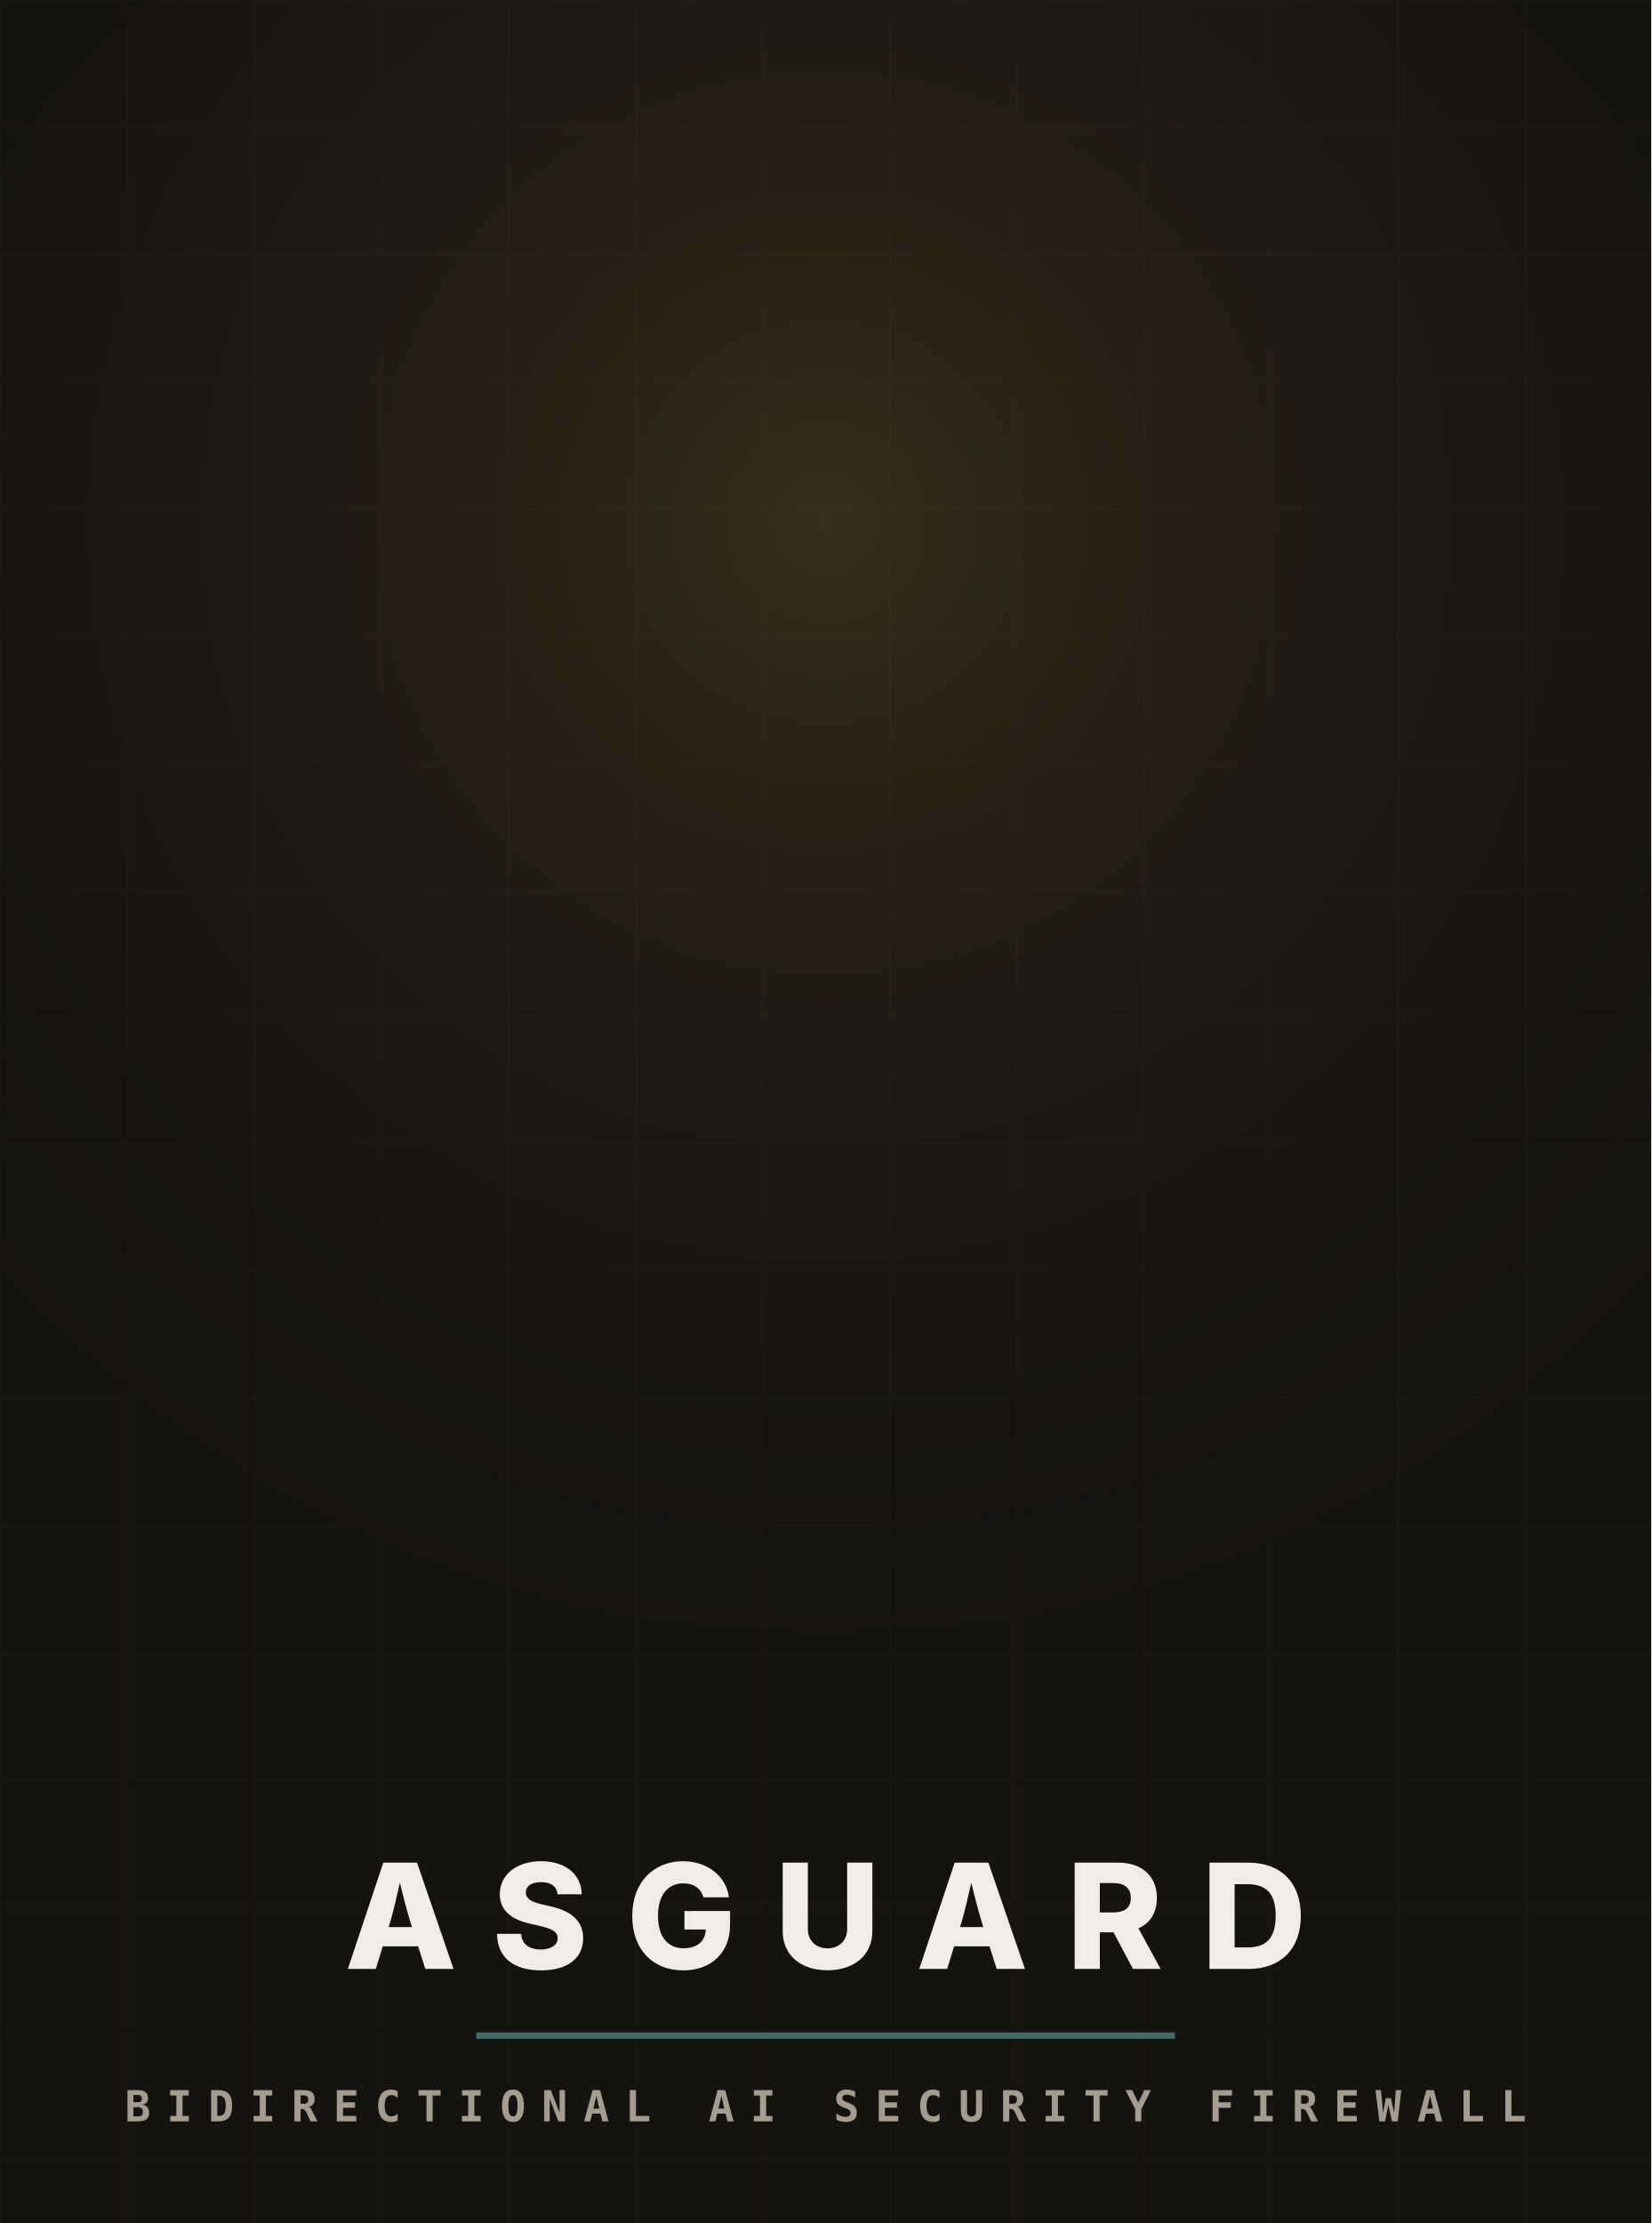
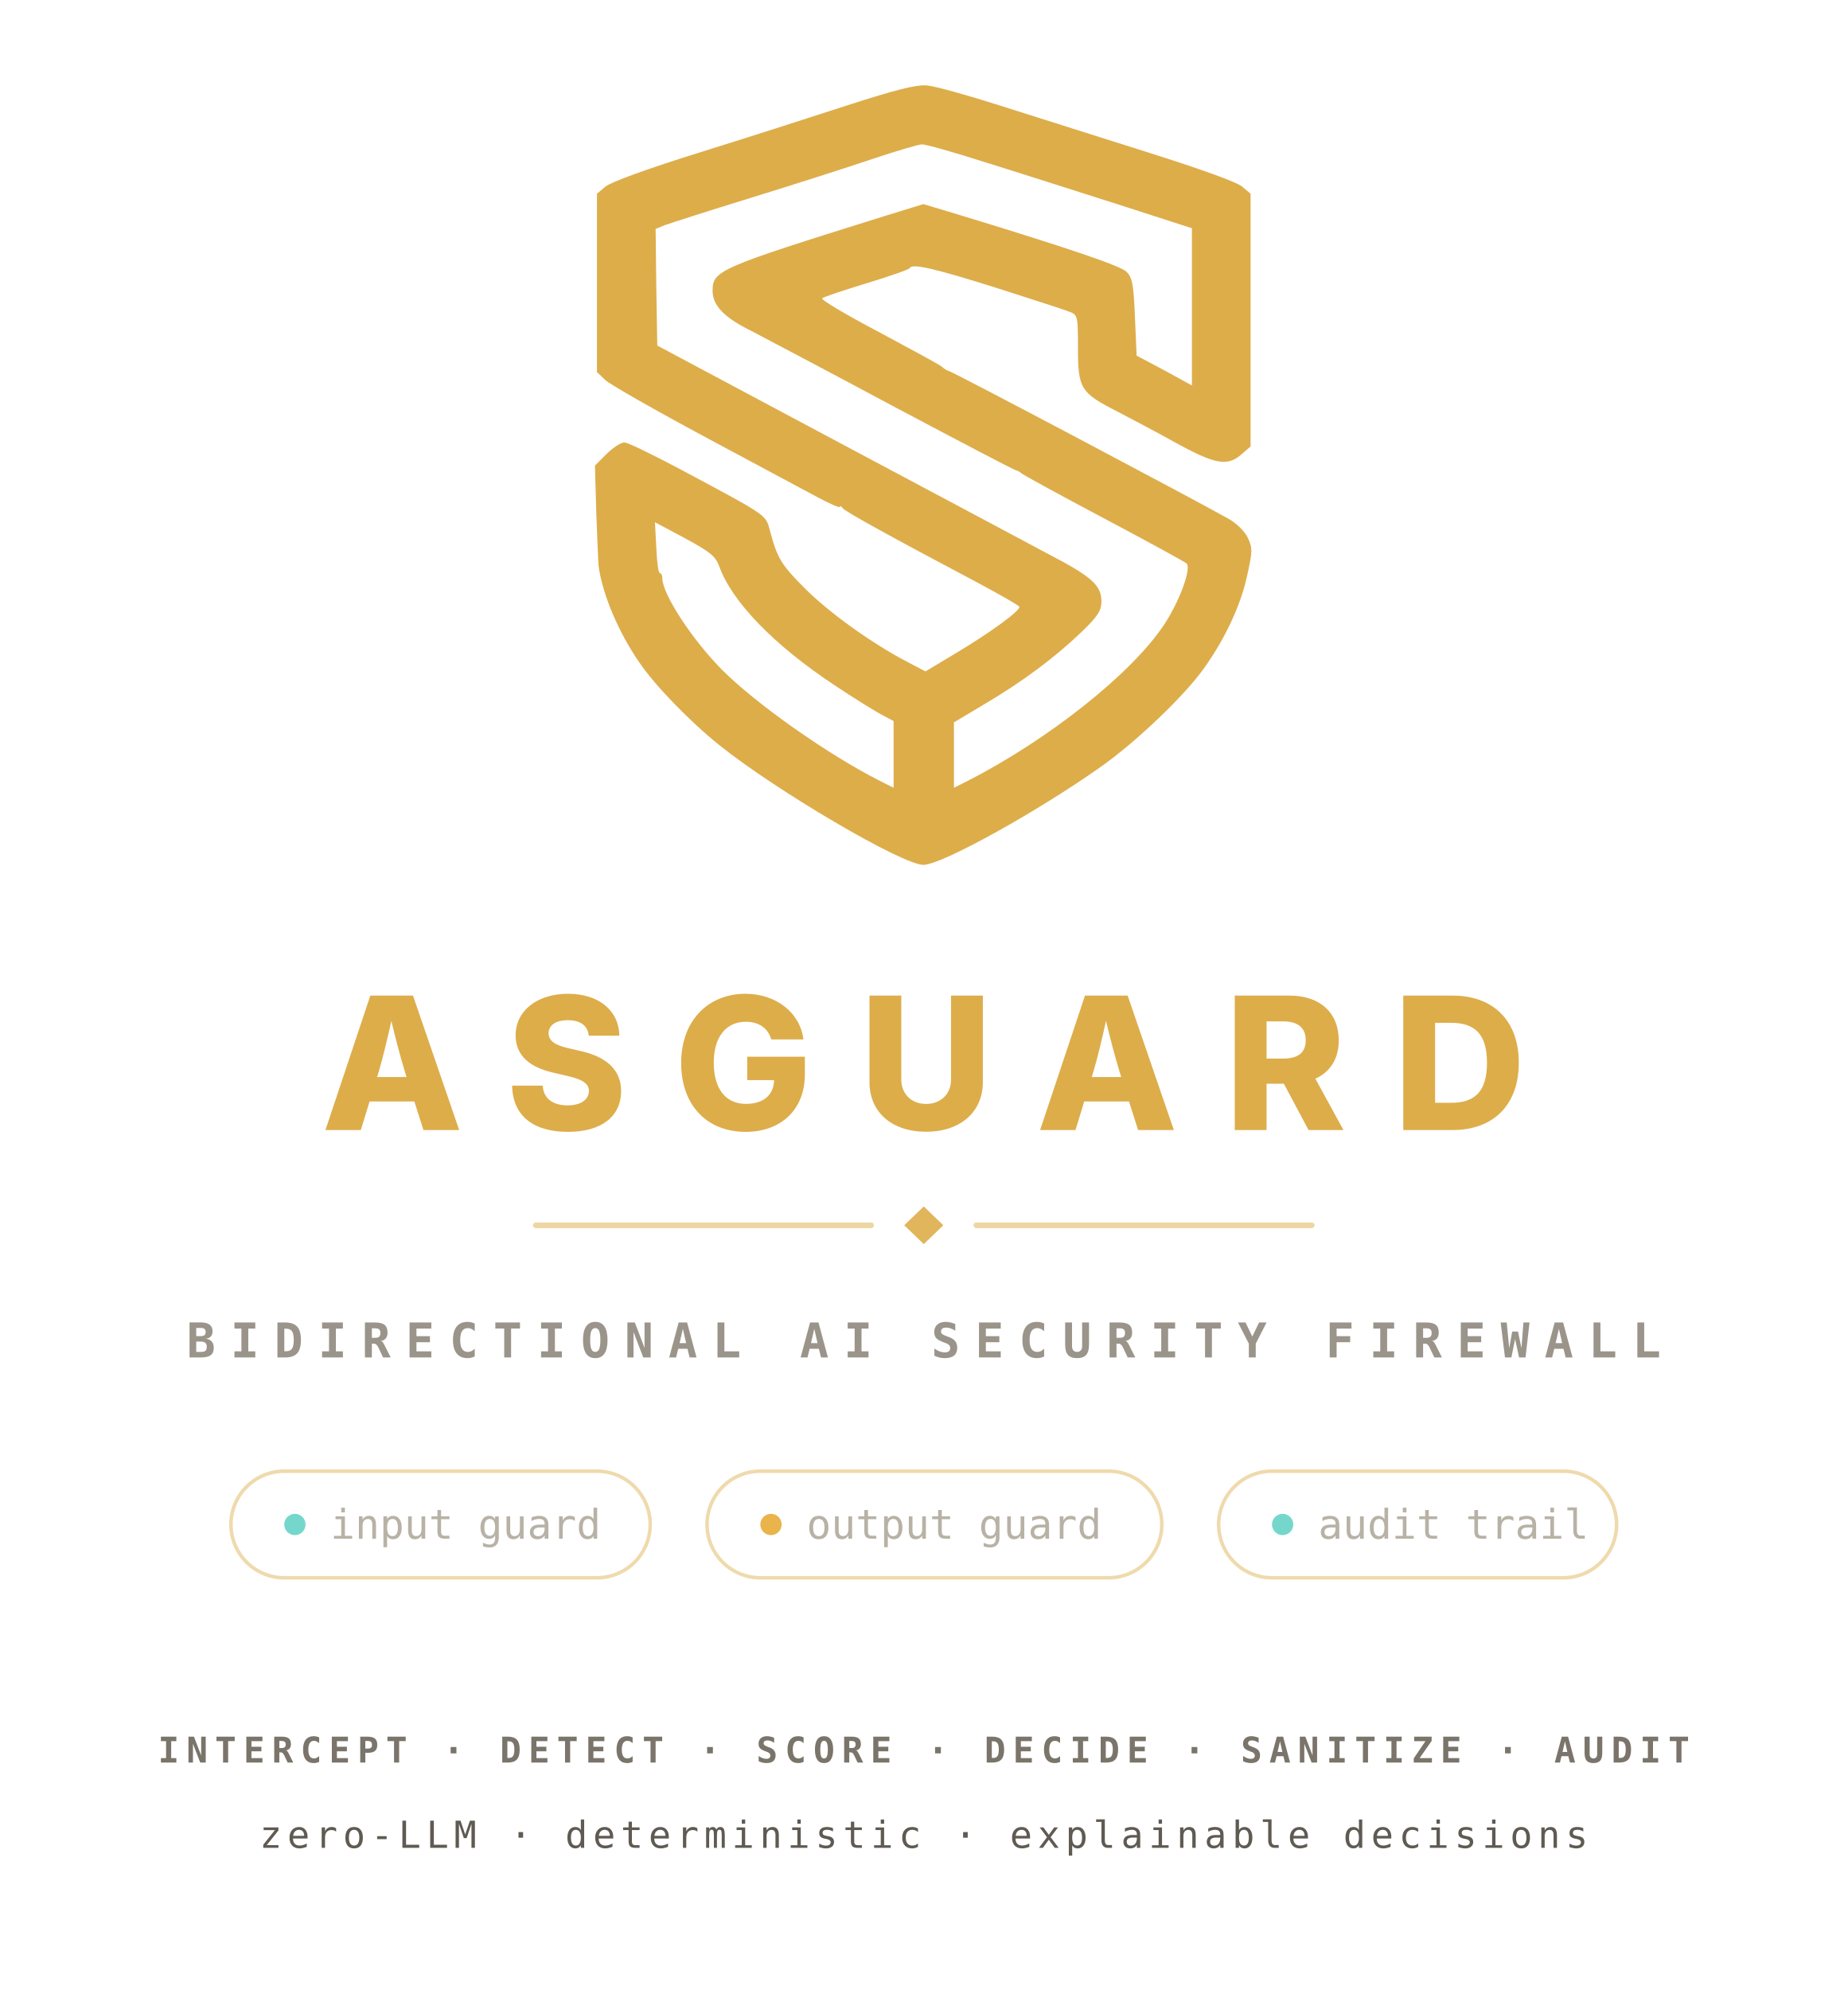
- <svg xmlns="http://www.w3.org/2000/svg" viewBox="0 0 520 700" width="520" height="700" font-family="Inter, system-ui, sans-serif">
-   <defs>
-     <pattern id="grid" width="40" height="40" patternUnits="userSpaceOnUse">
-       <path d="M 40 0 L 0 0 0 40" fill="none" stroke="#2e2a25" stroke-width="1" />
-     </pattern>
-   </defs>
-   <rect width="520" height="700" fill="#151310" />
-   <rect width="520" height="700" fill="url(#grid)" opacity="0.12" />
-   <radialGradient id="glow" cx="50%" cy="38%" r="60%">
-     <stop offset="0%" stop-color="#e9b44c" stop-opacity="0.16" />
-     <stop offset="100%" stop-color="#151310" stop-opacity="0" />
-   </radialGradient>
-   <circle cx="260" cy="240" r="320" fill="url(#glow)" />
-   <g transform="translate(4,4) scale(1.0,1.0)" fill="#DDAD4A" stroke="none">
-     <path d="M2330 3995 c-107 -35 -307 -99 -445 -142 -151 -47 -260 -87 -275 -100 l-25 -21 0 -266 0 -266 25 -24 c14 -13 149 -90 300 -171 151 -81 303 -162 338 -181 34 -18 62 -30 62 -26 0 4 4 2 8 -4 7 -10 149 -88 404 -223 65 -35 120 -66 123 -71 6 -10 -90 -80 -200 -145 l-80 -48 -55 29 c-104 54 -235 148 -306 220 -70 70 -81 89 -103 171 -13 48 -4 42 -256 177 -88 47 -168 86 -178 86 -11 0 -35 -16 -54 -35 l-34 -34 4 -143 c3 -79 6 -150 7 -158 12 -85 60 -198 122 -287 45 -67 151 -176 237 -245 169 -136 547 -358 610 -358 54 0 339 158 530 293 106 75 249 212 306 292 64 89 111 190 130 279 16 72 16 81 2 111 -9 20 -34 44 -59 58 -88 50 -823 439 -833 440 -5 1 -15 7 -21 13 -7 6 -92 52 -189 104 -97 51 -173 96 -168 100 4 4 64 24 133 45 69 21 126 41 128 45 6 15 75 -1 259 -59 106 -34 203 -65 217 -71 25 -9 26 -12 26 -108 0 -122 8 -134 118 -190 42 -22 120 -63 172 -92 118 -65 155 -72 196 -37 l29 25 0 377 0 377 -25 21 c-16 14 -128 54 -290 105 -146 46 -342 108 -436 138 -94 30 -191 57 -215 59 -34 2 -90 -12 -239 -60z m419 -171 c97 -30 274 -87 394 -125 l217 -70 0 -235 0 -234 -82 45 -83 44 -5 115 c-4 98 -8 118 -25 135 -18 18 -175 71 -493 168 l-113 34 -117 -36 c-496 -155 -512 -162 -512 -223 0 -43 34 -79 113 -118 38 -20 230 -121 426 -226 196 -104 360 -190 366 -191 5 -1 12 -5 15 -8 3 -4 113 -64 245 -134 132 -70 244 -131 249 -136 15 -14 -20 -111 -66 -181 -96 -146 -345 -344 -588 -468 l-40 -20 0 97 0 98 92 55 c114 67 212 141 289 215 49 47 59 64 59 91 0 48 -29 74 -160 142 -63 34 -351 187 -640 341 l-525 280 -3 174 -2 174 27 11 c16 6 132 43 258 82 127 39 289 91 360 115 72 24 139 44 149 44 11 1 98 -24 195 -55z m-799 -1204 c38 -106 165 -236 345 -355 60 -40 125 -80 143 -89 l32 -17 0 -99 0 -100 -42 21 c-157 80 -368 229 -470 331 -90 91 -178 226 -178 273 0 8 -3 15 -7 15 -5 0 -9 34 -11 76 l-4 76 90 -48 c76 -41 91 -54 102 -84z M1420 1518 c-67 -25 -110 -102 -90 -162 16 -51 51 -76 141 -102 80 -23 99 -35 99 -61 0 -18 -34 -33 -72 -33 -40 0 -56 10 -72 41 -9 19 -21 25 -59 27 -36 2 -49 -1 -53 -13 -11 -27 19 -86 59 -119 33 -26 48 -31 107 -34 37 -2 84 1 103 7 102 34 133 153 60 223 -24 23 -56 36 -162 67 -62 18 -47 71 19 71 29 0 43 -6 59 -26 17 -22 26 -25 68 -22 46 3 48 4 46 32 -3 34 -45 83 -89 102 -36 15 -126 16 -164 2z M1751 1516 c-8 -9 -11 -77 -9 -232 l3 -219 160 0 160 0 0 45 0 45 -102 3 -103 3 0 44 0 44 93 3 92 3 0 45 0 45 -92 3 -93 3 0 39 0 40 93 0 c50 0 98 4 105 9 8 5 12 23 10 47 l-3 39 -151 3 c-120 2 -154 0 -163 -12z M2254 1516 c-156 -71 -178 -321 -36 -420 57 -40 148 -48 215 -18 55 25 109 92 104 131 -3 23 -9 26 -50 29 -43 3 -49 1 -65 -27 -39 -69 -133 -67 -167 4 -28 59 -14 159 28 193 8 7 31 16 51 19 33 5 40 2 75 -36 33 -35 44 -41 80 -41 53 0 61 18 33 76 -32 64 -88 98 -171 101 -41 2 -78 -2 -97 -11z M2612 1518 c-15 -15 -17 -286 -2 -337 13 -46 66 -99 110 -111 100 -27 201 1 247 69 22 32 23 44 23 197 0 89 -3 169 -6 178 -8 20 -92 23 -99 4 -2 -7 -6 -82 -8 -167 -4 -146 -5 -155 -27 -173 -29 -24 -71 -23 -103 3 -26 20 -27 21 -29 182 l-3 162 -45 3 c-26 2 -50 -2 -58 -10z M3072 1522 c-9 -6 -12 -60 -10 -233 l3 -224 55 0 55 0 3 78 c3 76 3 77 30 77 24 0 32 -10 67 -78 l40 -77 49 -3 c88 -6 88 -7 -2 151 -15 26 -15 28 5 42 53 37 69 138 30 195 -40 60 -78 75 -202 78 -60 2 -116 -1 -123 -6z m206 -108 c28 -20 30 -69 3 -84 -11 -5 -38 -10 -60 -10 l-41 0 0 55 0 55 38 0 c21 0 48 -7 60 -16z M3492 1522 c-9 -7 -12 -60 -10 -233 l3 -224 160 0 160 0 3 39 c2 24 -2 42 -10 47 -7 5 -55 9 -105 9 l-93 0 0 45 0 45 83 0 c45 0 88 4 95 9 8 5 12 23 10 47 l-3 39 -92 3 -91 3 -4 42 -3 42 84 -3 c119 -5 131 -1 131 47 0 26 -5 41 -16 45 -23 9 -287 7 -302 -2z" />
+ <svg xmlns="http://www.w3.org/2000/svg" viewBox="0 0 520 560" width="520" height="560">
+   <svg x="160" y="16" width="200" height="234" viewBox="150 98 212 248" preserveAspectRatio="xMidYMid meet">
+     <g transform="translate(0,512) scale(0.1,-0.1)" fill="#DDAD4A" stroke="none">
+       <path d="M2330 3995 c-107 -35 -307 -99 -445 -142 -151 -47 -260 -87 -275 -100 l-25 -21 0 -266 0 -266 25 -24 c14 -13 149 -90 300 -171 151 -81 303 -162 338 -181 34 -18 62 -30 62 -26 0 4 4 2 8 -4 7 -10 149 -88 404 -223 65 -35 120 -66 123 -71 6 -10 -90 -80 -200 -145 l-80 -48 -55 29 c-104 54 -235 148 -306 220 -70 70 -81 89 -103 171 -13 48 -4 42 -256 177 -88 47 -168 86 -178 86 -11 0 -35 -16 -54 -35 l-34 -34 4 -143 c3 -79 6 -150 7 -158 12 -85 60 -198 122 -287 45 -67 151 -176 237 -245 169 -136 547 -358 610 -358 54 0 339 158 530 293 106 75 249 212 306 292 64 89 111 190 130 279 16 72 16 81 2 111 -9 20 -34 44 -59 58 -88 50 -823 439 -833 440 -5 1 -15 7 -21 13 -7 6 -92 52 -189 104 -97 51 -173 96 -168 100 4 4 64 24 133 45 69 21 126 41 128 45 6 15 75 -1 259 -59 106 -34 203 -65 217 -71 25 -9 26 -12 26 -108 0 -122 8 -134 118 -190 42 -22 120 -63 172 -92 118 -65 155 -72 196 -37 l29 25 0 377 0 377 -25 21 c-16 14 -128 54 -290 105 -146 46 -342 108 -436 138 -94 30 -191 57 -215 59 -34 2 -90 -12 -239 -60z m419 -171 c97 -30 274 -87 394 -125 l217 -70 0 -235 0 -234 -82 45 -83 44 -5 115 c-4 98 -8 118 -25 135 -18 18 -175 71 -493 168 l-113 34 -117 -36 c-496 -155 -512 -162 -512 -223 0 -43 34 -79 113 -118 38 -20 230 -121 426 -226 196 -104 360 -190 366 -191 5 -1 12 -5 15 -8 3 -4 113 -64 245 -134 132 -70 244 -131 249 -136 15 -14 -20 -111 -66 -181 -96 -146 -345 -344 -588 -468 l-40 -20 0 97 0 98 92 55 c114 67 212 141 289 215 49 47 59 64 59 91 0 48 -29 74 -160 142 -63 34 -351 187 -640 341 l-525 280 -3 174 -2 174 27 11 c16 6 132 43 258 82 127 39 289 91 360 115 72 24 139 44 149 44 11 1 98 -24 195 -55z m-799 -1204 c38 -106 165 -236 345 -355 60 -40 125 -80 143 -89 l32 -17 0 -99 0 -100 -42 21 c-157 80 -368 229 -470 331 -90 91 -178 226 -178 273 0 8 -3 15 -7 15 -5 0 -9 34 -11 76 l-4 76 90 -48 c76 -41 91 -54 102 -84z" />
+     </g>
+   </svg>
+   <text x="260" y="318" text-anchor="middle" font-size="52" font-weight="800" letter-spacing="13" fill="#DDAD4A" font-family="Inter,'Segoe UI',system-ui,sans-serif">ASGUARD</text>
+   <g fill="#DDAD4A">
+     <rect x="150" y="344" width="96" height="1.6" rx="0.8" opacity="0.5" />
+     <rect x="274" y="344" width="96" height="1.6" rx="0.8" opacity="0.5" />
+     <path d="M260 339.5 l5.5 5.3 -5.5 5.3 -5.5 -5.3 z" opacity="0.9" />
  </g>
-   <text x="260" y="620" text-anchor="middle" font-size="46" font-weight="800" letter-spacing="12" fill="#f0ede6">ASGUARD</text>
-   <rect x="150" y="640" width="220" height="2" fill="#75d7cc" opacity="0.45" />
-   <text x="260" y="668" text-anchor="middle" font-size="13.5" font-weight="600" letter-spacing="5" fill="#a39c8f" font-family="JetBrains Mono, monospace">BIDIRECTIONAL AI SECURITY FIREWALL</text>
+   <text x="260" y="382" text-anchor="middle" font-size="13.5" font-weight="600" letter-spacing="4.2" fill="#9a948a" font-family="'JetBrains Mono','SFMono-Regular',Consolas,monospace">BIDIRECTIONAL AI SECURITY FIREWALL</text>
+   <g font-family="'JetBrains Mono','SFMono-Regular',Consolas,monospace" font-size="11.5" font-weight="500">
+     <rect x="65" y="414" width="118" height="30" rx="15" fill="none" stroke="#DDAD4A" stroke-opacity="0.45" />
+     <circle cx="83" cy="429" r="3" fill="#75d7cc" />
+     <text x="93" y="433" fill="#b8b2a6">input guard</text>
+     <rect x="199" y="414" width="128" height="30" rx="15" fill="none" stroke="#DDAD4A" stroke-opacity="0.45" />
+     <circle cx="217" cy="429" r="3" fill="#e9b44c" />
+     <text x="227" y="433" fill="#b8b2a6">output guard</text>
+     <rect x="343" y="414" width="112" height="30" rx="15" fill="none" stroke="#DDAD4A" stroke-opacity="0.45" />
+     <circle cx="361" cy="429" r="3" fill="#75d7cc" />
+     <text x="371" y="433" fill="#b8b2a6">audit trail</text>
+   </g>
+   <text x="260" y="496" text-anchor="middle" font-size="10" font-weight="600" letter-spacing="2" fill="#7a746a" font-family="'JetBrains Mono','SFMono-Regular',Consolas,monospace">INTERCEPT · DETECT · SCORE · DECIDE · SANITIZE · AUDIT</text>
+   <text x="260" y="520" text-anchor="middle" font-size="10.5" font-weight="500" letter-spacing="1.5" fill="#5f5a52" font-family="'JetBrains Mono','SFMono-Regular',Consolas,monospace">zero-LLM · deterministic · explainable decisions</text>
</svg>
